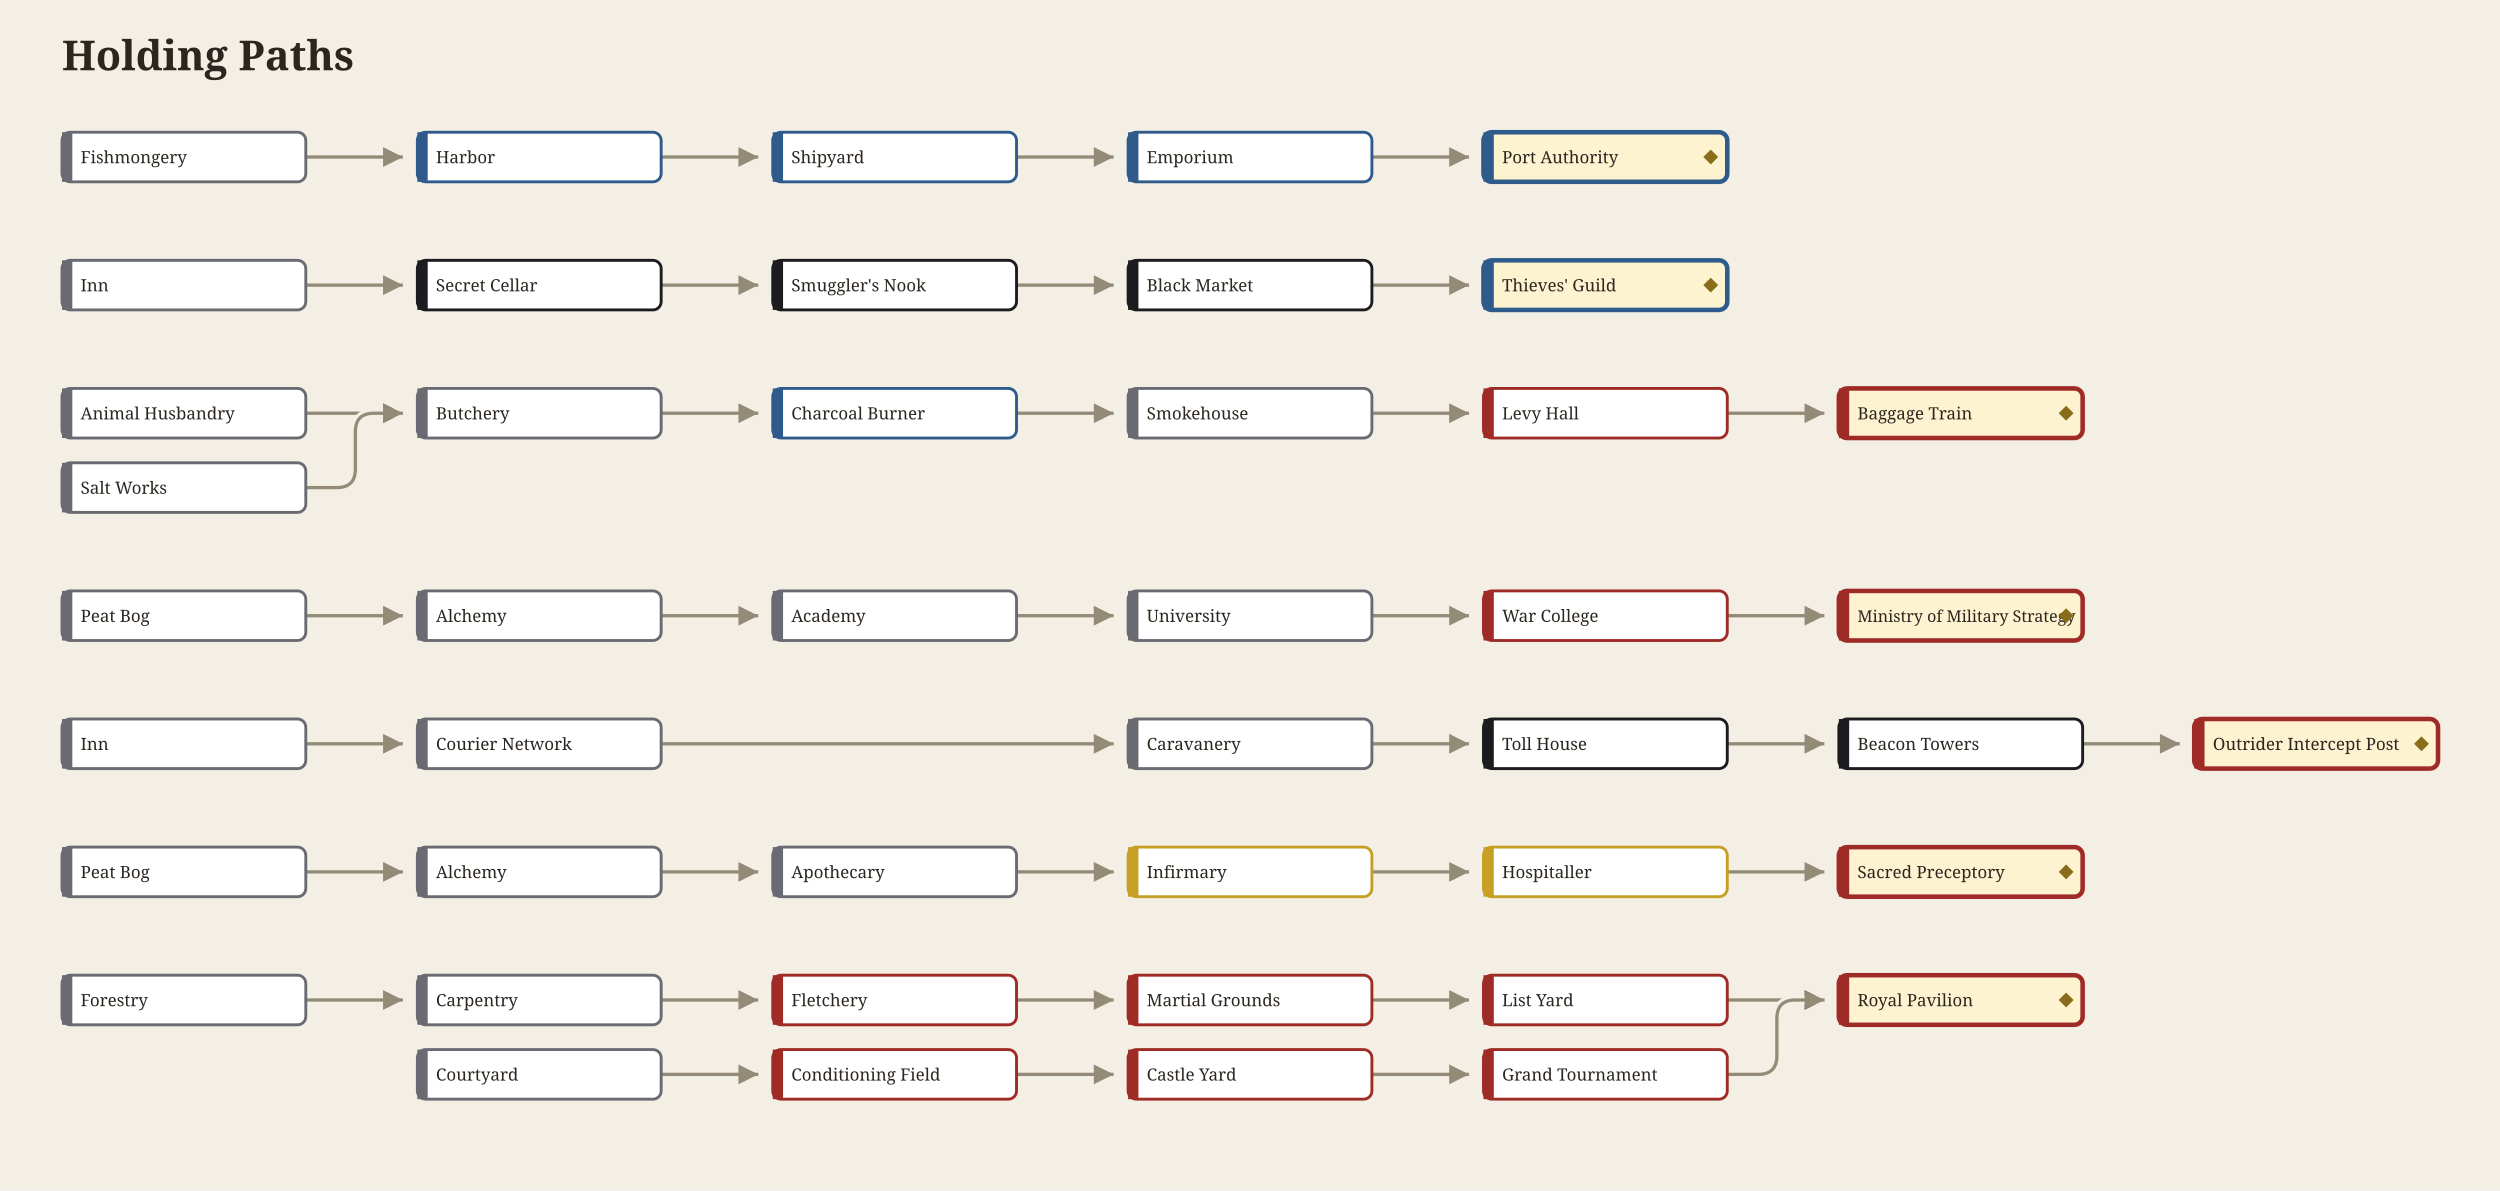
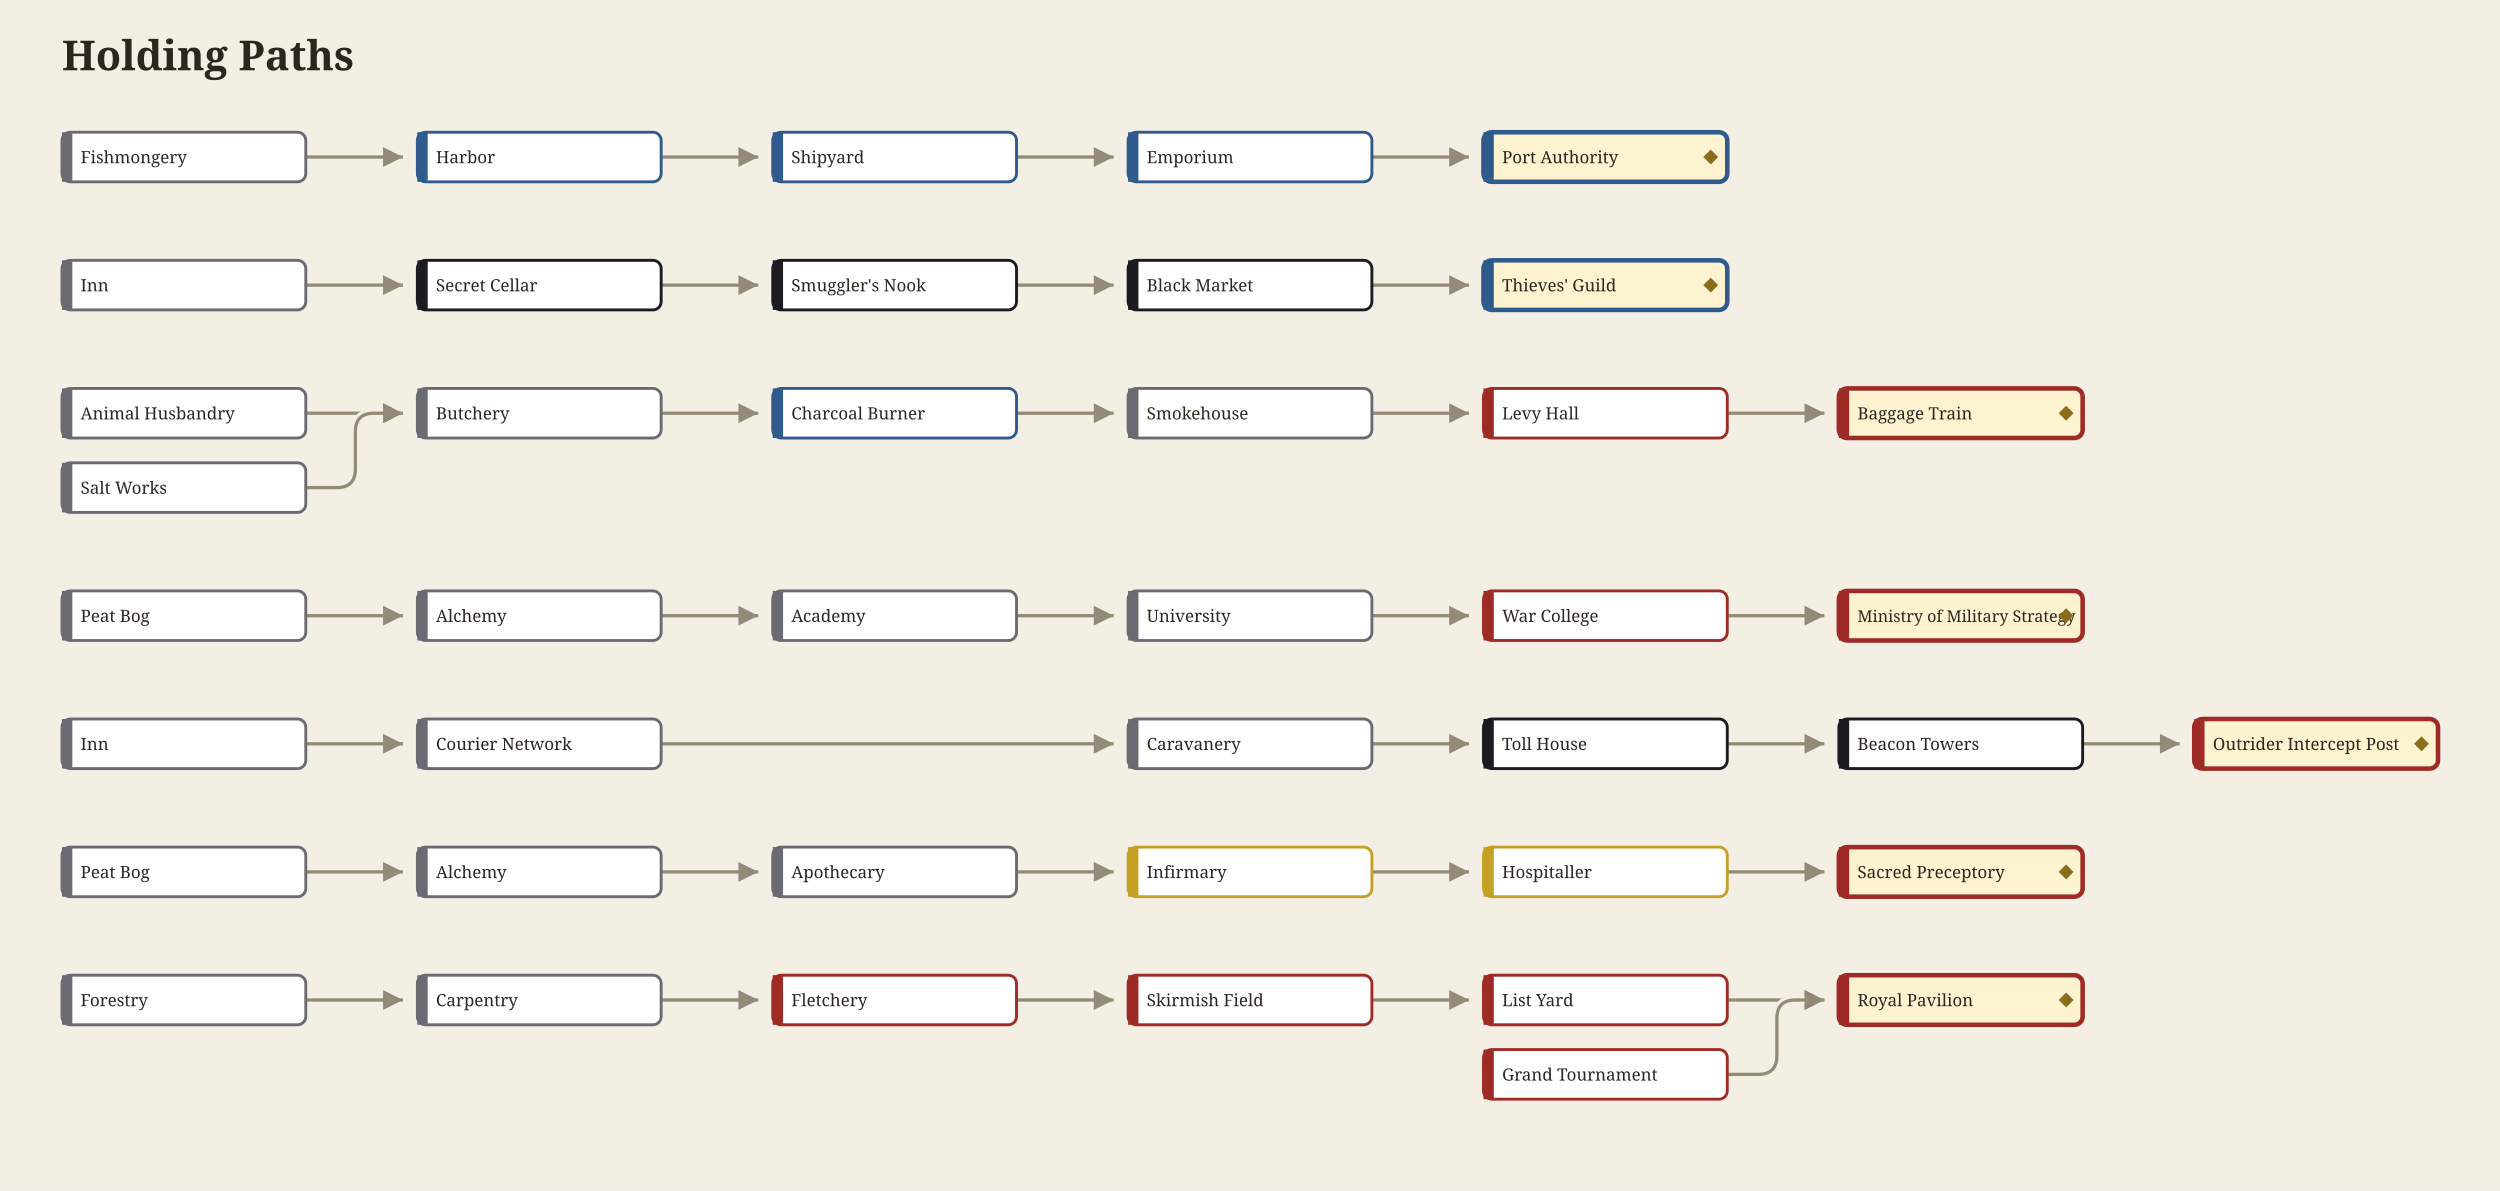
<svg xmlns="http://www.w3.org/2000/svg" width="1210" height="576" viewBox="0 0 1210 576" font-family="Georgia, serif">
  <rect width="1210" height="576" fill="#f4efe4" />
  <defs>
    <marker id="arw-2E5A8C" markerWidth="7" markerHeight="7" refX="6" refY="3" orient="auto">
      <path d="M0,0 L6,3 L0,6 Z" fill="#2E5A8C" />
    </marker>
    <marker id="arw-9E2B25" markerWidth="7" markerHeight="7" refX="6" refY="3" orient="auto">
      <path d="M0,0 L6,3 L0,6 Z" fill="#9E2B25" />
    </marker>
    <marker id="arw-1c9c8c" markerWidth="7" markerHeight="7" refX="6" refY="3" orient="auto">
      <path d="M0,0 L6,3 L0,6 Z" fill="#1c9c8c" />
    </marker>
    <marker id="arw-C6A024" markerWidth="7" markerHeight="7" refX="6" refY="3" orient="auto">
      <path d="M0,0 L6,3 L0,6 Z" fill="#C6A024" />
    </marker>
    <marker id="arw-6A3D8F" markerWidth="7" markerHeight="7" refX="6" refY="3" orient="auto">
      <path d="M0,0 L6,3 L0,6 Z" fill="#6A3D8F" />
    </marker>
    <marker id="arw-CC6A1A" markerWidth="7" markerHeight="7" refX="6" refY="3" orient="auto">
      <path d="M0,0 L6,3 L0,6 Z" fill="#CC6A1A" />
    </marker>
    <marker id="arw-3a7d3a" markerWidth="7" markerHeight="7" refX="6" refY="3" orient="auto">
      <path d="M0,0 L6,3 L0,6 Z" fill="#3a7d3a" />
    </marker>
    <marker id="arw-b5347a" markerWidth="7" markerHeight="7" refX="6" refY="3" orient="auto">
      <path d="M0,0 L6,3 L0,6 Z" fill="#b5347a" />
    </marker>
    <marker id="arw-2b6f9e" markerWidth="7" markerHeight="7" refX="6" refY="3" orient="auto">
      <path d="M0,0 L6,3 L0,6 Z" fill="#2b6f9e" />
    </marker>
    <marker id="arw-8a6d1a" markerWidth="7" markerHeight="7" refX="6" refY="3" orient="auto">
      <path d="M0,0 L6,3 L0,6 Z" fill="#8a6d1a" />
    </marker>
    <marker id="arw-5f5647" markerWidth="7" markerHeight="7" refX="6" refY="3" orient="auto">
      <path d="M0,0 L6,3 L0,6 Z" fill="#5f5647" />
    </marker>
    <marker id="arw-7a2ea0" markerWidth="7" markerHeight="7" refX="6" refY="3" orient="auto">
      <path d="M0,0 L6,3 L0,6 Z" fill="#7a2ea0" />
    </marker>
    <marker id="arw-0f8a7e" markerWidth="7" markerHeight="7" refX="6" refY="3" orient="auto">
      <path d="M0,0 L6,3 L0,6 Z" fill="#0f8a7e" />
    </marker>
    <marker id="arw-a83232" markerWidth="7" markerHeight="7" refX="6" refY="3" orient="auto">
      <path d="M0,0 L6,3 L0,6 Z" fill="#a83232" />
    </marker>
    <marker id="arw-8f8672" markerWidth="7" markerHeight="7" refX="6" refY="3" orient="auto">
      <path d="M0,0 L6,3 L0,6 Z" fill="#8f8672" />
    </marker>
  </defs>
  <text x="30" y="34" font-size="20" font-weight="bold" fill="#2b2620">Holding Paths</text>
  <path d="M148,76 L195,76" fill="none" stroke="#f4efe4" stroke-width="4.6" opacity="1" />
  <path d="M148,76 L195,76" fill="none" stroke="#8f8672" stroke-width="1.6" opacity="0.95" marker-end="url(#arw-8f8672)" />
  <path d="M320,76 L367,76" fill="none" stroke="#f4efe4" stroke-width="4.6" opacity="1" />
  <path d="M320,76 L367,76" fill="none" stroke="#8f8672" stroke-width="1.6" opacity="0.95" marker-end="url(#arw-8f8672)" />
  <path d="M492,76 L539,76" fill="none" stroke="#f4efe4" stroke-width="4.6" opacity="1" />
  <path d="M492,76 L539,76" fill="none" stroke="#8f8672" stroke-width="1.6" opacity="0.95" marker-end="url(#arw-8f8672)" />
  <path d="M664,76 L711,76" fill="none" stroke="#f4efe4" stroke-width="4.6" opacity="1" />
  <path d="M664,76 L711,76" fill="none" stroke="#8f8672" stroke-width="1.6" opacity="0.95" marker-end="url(#arw-8f8672)" />
  <rect x="30" y="64" width="118" height="24" rx="4" fill="#ffffff" stroke="#6a6a72" stroke-width="1.4" />
  <rect x="30" y="64" width="5" height="24" fill="#6a6a72" />
  <text x="39" y="79" font-size="8.2" fill="#2b2620">Fishmongery</text>
  <rect x="202" y="64" width="118" height="24" rx="4" fill="#ffffff" stroke="#2E5A8C" stroke-width="1.4" />
  <rect x="202" y="64" width="5" height="24" fill="#2E5A8C" />
  <text x="211" y="79" font-size="8.2" fill="#2b2620">Harbor</text>
  <rect x="374" y="64" width="118" height="24" rx="4" fill="#ffffff" stroke="#2E5A8C" stroke-width="1.4" />
  <rect x="374" y="64" width="5" height="24" fill="#2E5A8C" />
  <text x="383" y="79" font-size="8.2" fill="#2b2620">Shipyard</text>
  <rect x="546" y="64" width="118" height="24" rx="4" fill="#ffffff" stroke="#2E5A8C" stroke-width="1.4" />
  <rect x="546" y="64" width="5" height="24" fill="#2E5A8C" />
  <text x="555" y="79" font-size="8.2" fill="#2b2620">Emporium</text>
  <rect x="718" y="64" width="118" height="24" rx="4" fill="#fdf3d0" stroke="#2E5A8C" stroke-width="2.2" />
  <rect x="718" y="64" width="5" height="24" fill="#2E5A8C" />
  <text x="727" y="79" font-size="8.2" fill="#2b2620">Port Authority</text>
  <polygon points="828.0,72.4 831.6,76.0 828.0,79.6 824.4,76.0" fill="#8a6d1a" />
  <path d="M148,138 L195,138" fill="none" stroke="#f4efe4" stroke-width="4.6" opacity="1" />
  <path d="M148,138 L195,138" fill="none" stroke="#8f8672" stroke-width="1.6" opacity="0.95" marker-end="url(#arw-8f8672)" />
  <path d="M320,138 L367,138" fill="none" stroke="#f4efe4" stroke-width="4.6" opacity="1" />
  <path d="M320,138 L367,138" fill="none" stroke="#8f8672" stroke-width="1.6" opacity="0.95" marker-end="url(#arw-8f8672)" />
  <path d="M492,138 L539,138" fill="none" stroke="#f4efe4" stroke-width="4.6" opacity="1" />
  <path d="M492,138 L539,138" fill="none" stroke="#8f8672" stroke-width="1.6" opacity="0.95" marker-end="url(#arw-8f8672)" />
  <path d="M664,138 L711,138" fill="none" stroke="#f4efe4" stroke-width="4.6" opacity="1" />
  <path d="M664,138 L711,138" fill="none" stroke="#8f8672" stroke-width="1.6" opacity="0.95" marker-end="url(#arw-8f8672)" />
  <rect x="30" y="126" width="118" height="24" rx="4" fill="#ffffff" stroke="#6a6a72" stroke-width="1.4" />
  <rect x="30" y="126" width="5" height="24" fill="#6a6a72" />
  <text x="39" y="141" font-size="8.2" fill="#2b2620">Inn</text>
  <rect x="202" y="126" width="118" height="24" rx="4" fill="#ffffff" stroke="#1c1c20" stroke-width="1.4" />
  <rect x="202" y="126" width="5" height="24" fill="#1c1c20" />
  <text x="211" y="141" font-size="8.2" fill="#2b2620">Secret Cellar</text>
  <rect x="374" y="126" width="118" height="24" rx="4" fill="#ffffff" stroke="#1c1c20" stroke-width="1.4" />
  <rect x="374" y="126" width="5" height="24" fill="#1c1c20" />
  <text x="383" y="141" font-size="8.2" fill="#2b2620">Smuggler's Nook</text>
  <rect x="546" y="126" width="118" height="24" rx="4" fill="#ffffff" stroke="#1c1c20" stroke-width="1.4" />
  <rect x="546" y="126" width="5" height="24" fill="#1c1c20" />
  <text x="555" y="141" font-size="8.2" fill="#2b2620">Black Market</text>
  <rect x="718" y="126" width="118" height="24" rx="4" fill="#fdf3d0" stroke="#2E5A8C" stroke-width="2.2" />
  <rect x="718" y="126" width="5" height="24" fill="#2E5A8C" />
  <text x="727" y="141" font-size="8.2" fill="#2b2620">Thieves' Guild</text>
  <polygon points="828.0,134.4 831.6,138.0 828.0,141.6 824.4,138.0" fill="#8a6d1a" />
  <path d="M148,200 L195,200" fill="none" stroke="#f4efe4" stroke-width="4.6" opacity="1" />
  <path d="M148,200 L195,200" fill="none" stroke="#8f8672" stroke-width="1.6" opacity="0.95" marker-end="url(#arw-8f8672)" />
  <path d="M148,236 L163,236 Q172,236 172,227 L172,209 Q172,200 181,200 L195,200" fill="none" stroke="#f4efe4" stroke-width="4.6" opacity="1" />
  <path d="M148,236 L163,236 Q172,236 172,227 L172,209 Q172,200 181,200 L195,200" fill="none" stroke="#8f8672" stroke-width="1.6" opacity="0.95" marker-end="url(#arw-8f8672)" />
  <path d="M320,200 L367,200" fill="none" stroke="#f4efe4" stroke-width="4.6" opacity="1" />
  <path d="M320,200 L367,200" fill="none" stroke="#8f8672" stroke-width="1.6" opacity="0.95" marker-end="url(#arw-8f8672)" />
  <path d="M492,200 L539,200" fill="none" stroke="#f4efe4" stroke-width="4.6" opacity="1" />
  <path d="M492,200 L539,200" fill="none" stroke="#8f8672" stroke-width="1.6" opacity="0.95" marker-end="url(#arw-8f8672)" />
  <path d="M664,200 L711,200" fill="none" stroke="#f4efe4" stroke-width="4.6" opacity="1" />
  <path d="M664,200 L711,200" fill="none" stroke="#8f8672" stroke-width="1.6" opacity="0.95" marker-end="url(#arw-8f8672)" />
  <path d="M836,200 L883,200" fill="none" stroke="#f4efe4" stroke-width="4.6" opacity="1" />
  <path d="M836,200 L883,200" fill="none" stroke="#8f8672" stroke-width="1.6" opacity="0.95" marker-end="url(#arw-8f8672)" />
  <rect x="30" y="188" width="118" height="24" rx="4" fill="#ffffff" stroke="#6a6a72" stroke-width="1.4" />
  <rect x="30" y="188" width="5" height="24" fill="#6a6a72" />
  <text x="39" y="203" font-size="8.2" fill="#2b2620">Animal Husbandry</text>
  <rect x="30" y="224" width="118" height="24" rx="4" fill="#ffffff" stroke="#6a6a72" stroke-width="1.4" />
  <rect x="30" y="224" width="5" height="24" fill="#6a6a72" />
  <text x="39" y="239" font-size="8.2" fill="#2b2620">Salt Works</text>
  <rect x="202" y="188" width="118" height="24" rx="4" fill="#ffffff" stroke="#6a6a72" stroke-width="1.4" />
  <rect x="202" y="188" width="5" height="24" fill="#6a6a72" />
  <text x="211" y="203" font-size="8.2" fill="#2b2620">Butchery</text>
  <rect x="374" y="188" width="118" height="24" rx="4" fill="#ffffff" stroke="#2E5A8C" stroke-width="1.4" />
  <rect x="374" y="188" width="5" height="24" fill="#2E5A8C" />
  <text x="383" y="203" font-size="8.2" fill="#2b2620">Charcoal Burner</text>
  <rect x="546" y="188" width="118" height="24" rx="4" fill="#ffffff" stroke="#6a6a72" stroke-width="1.4" />
  <rect x="546" y="188" width="5" height="24" fill="#6a6a72" />
  <text x="555" y="203" font-size="8.2" fill="#2b2620">Smokehouse</text>
  <rect x="718" y="188" width="118" height="24" rx="4" fill="#ffffff" stroke="#9E2B25" stroke-width="1.4" />
  <rect x="718" y="188" width="5" height="24" fill="#9E2B25" />
  <text x="727" y="203" font-size="8.2" fill="#2b2620">Levy Hall</text>
  <rect x="890" y="188" width="118" height="24" rx="4" fill="#fdf3d0" stroke="#9E2B25" stroke-width="2.2" />
  <rect x="890" y="188" width="5" height="24" fill="#9E2B25" />
  <text x="899" y="203" font-size="8.2" fill="#2b2620">Baggage Train</text>
  <polygon points="1000.0,196.4 1003.6,200.0 1000.0,203.6 996.4,200.0" fill="#8a6d1a" />
  <path d="M148,298 L195,298" fill="none" stroke="#f4efe4" stroke-width="4.6" opacity="1" />
  <path d="M148,298 L195,298" fill="none" stroke="#8f8672" stroke-width="1.6" opacity="0.95" marker-end="url(#arw-8f8672)" />
  <path d="M320,298 L367,298" fill="none" stroke="#f4efe4" stroke-width="4.6" opacity="1" />
  <path d="M320,298 L367,298" fill="none" stroke="#8f8672" stroke-width="1.6" opacity="0.95" marker-end="url(#arw-8f8672)" />
  <path d="M492,298 L539,298" fill="none" stroke="#f4efe4" stroke-width="4.6" opacity="1" />
  <path d="M492,298 L539,298" fill="none" stroke="#8f8672" stroke-width="1.6" opacity="0.95" marker-end="url(#arw-8f8672)" />
  <path d="M664,298 L711,298" fill="none" stroke="#f4efe4" stroke-width="4.6" opacity="1" />
  <path d="M664,298 L711,298" fill="none" stroke="#8f8672" stroke-width="1.6" opacity="0.95" marker-end="url(#arw-8f8672)" />
  <path d="M836,298 L883,298" fill="none" stroke="#f4efe4" stroke-width="4.6" opacity="1" />
  <path d="M836,298 L883,298" fill="none" stroke="#8f8672" stroke-width="1.6" opacity="0.95" marker-end="url(#arw-8f8672)" />
  <rect x="30" y="286" width="118" height="24" rx="4" fill="#ffffff" stroke="#6a6a72" stroke-width="1.4" />
  <rect x="30" y="286" width="5" height="24" fill="#6a6a72" />
  <text x="39" y="301" font-size="8.2" fill="#2b2620">Peat Bog</text>
  <rect x="202" y="286" width="118" height="24" rx="4" fill="#ffffff" stroke="#6a6a72" stroke-width="1.4" />
  <rect x="202" y="286" width="5" height="24" fill="#6a6a72" />
  <text x="211" y="301" font-size="8.2" fill="#2b2620">Alchemy</text>
  <rect x="374" y="286" width="118" height="24" rx="4" fill="#ffffff" stroke="#6a6a72" stroke-width="1.4" />
  <rect x="374" y="286" width="5" height="24" fill="#6a6a72" />
  <text x="383" y="301" font-size="8.2" fill="#2b2620">Academy</text>
  <rect x="546" y="286" width="118" height="24" rx="4" fill="#ffffff" stroke="#6a6a72" stroke-width="1.4" />
  <rect x="546" y="286" width="5" height="24" fill="#6a6a72" />
  <text x="555" y="301" font-size="8.2" fill="#2b2620">University</text>
  <rect x="718" y="286" width="118" height="24" rx="4" fill="#ffffff" stroke="#9E2B25" stroke-width="1.4" />
  <rect x="718" y="286" width="5" height="24" fill="#9E2B25" />
  <text x="727" y="301" font-size="8.2" fill="#2b2620">War College</text>
  <rect x="890" y="286" width="118" height="24" rx="4" fill="#fdf3d0" stroke="#9E2B25" stroke-width="2.2" />
  <rect x="890" y="286" width="5" height="24" fill="#9E2B25" />
  <text x="899" y="301" font-size="7.8" fill="#2b2620">Ministry of Military Strategy</text>
  <polygon points="1000.0,294.4 1003.6,298.0 1000.0,301.6 996.4,298.0" fill="#8a6d1a" />
  <path d="M148,360 L195,360" fill="none" stroke="#f4efe4" stroke-width="4.6" opacity="1" />
  <path d="M148,360 L195,360" fill="none" stroke="#8f8672" stroke-width="1.6" opacity="0.95" marker-end="url(#arw-8f8672)" />
  <path d="M320,360 L539,360" fill="none" stroke="#f4efe4" stroke-width="4.6" opacity="1" />
  <path d="M320,360 L539,360" fill="none" stroke="#8f8672" stroke-width="1.6" opacity="0.95" marker-end="url(#arw-8f8672)" />
  <path d="M664,360 L711,360" fill="none" stroke="#f4efe4" stroke-width="4.6" opacity="1" />
  <path d="M664,360 L711,360" fill="none" stroke="#8f8672" stroke-width="1.6" opacity="0.95" marker-end="url(#arw-8f8672)" />
  <path d="M836,360 L883,360" fill="none" stroke="#f4efe4" stroke-width="4.6" opacity="1" />
  <path d="M836,360 L883,360" fill="none" stroke="#8f8672" stroke-width="1.6" opacity="0.95" marker-end="url(#arw-8f8672)" />
  <path d="M1008,360 L1055,360" fill="none" stroke="#f4efe4" stroke-width="4.6" opacity="1" />
  <path d="M1008,360 L1055,360" fill="none" stroke="#8f8672" stroke-width="1.6" opacity="0.95" marker-end="url(#arw-8f8672)" />
  <rect x="30" y="348" width="118" height="24" rx="4" fill="#ffffff" stroke="#6a6a72" stroke-width="1.4" />
  <rect x="30" y="348" width="5" height="24" fill="#6a6a72" />
  <text x="39" y="363" font-size="8.2" fill="#2b2620">Inn</text>
  <rect x="202" y="348" width="118" height="24" rx="4" fill="#ffffff" stroke="#6a6a72" stroke-width="1.4" />
  <rect x="202" y="348" width="5" height="24" fill="#6a6a72" />
  <text x="211" y="363" font-size="8.2" fill="#2b2620">Courier Network</text>
  <rect x="546" y="348" width="118" height="24" rx="4" fill="#ffffff" stroke="#6a6a72" stroke-width="1.4" />
  <rect x="546" y="348" width="5" height="24" fill="#6a6a72" />
  <text x="555" y="363" font-size="8.2" fill="#2b2620">Caravanery</text>
  <rect x="718" y="348" width="118" height="24" rx="4" fill="#ffffff" stroke="#1c1c20" stroke-width="1.4" />
  <rect x="718" y="348" width="5" height="24" fill="#1c1c20" />
  <text x="727" y="363" font-size="8.2" fill="#2b2620">Toll House</text>
  <rect x="890" y="348" width="118" height="24" rx="4" fill="#ffffff" stroke="#1c1c20" stroke-width="1.4" />
  <rect x="890" y="348" width="5" height="24" fill="#1c1c20" />
  <text x="899" y="363" font-size="8.2" fill="#2b2620">Beacon Towers</text>
  <rect x="1062" y="348" width="118" height="24" rx="4" fill="#fdf3d0" stroke="#9E2B25" stroke-width="2.2" />
  <rect x="1062" y="348" width="5" height="24" fill="#9E2B25" />
  <text x="1071" y="363" font-size="8.2" fill="#2b2620">Outrider Intercept Post</text>
  <polygon points="1172.0,356.4 1175.6,360.0 1172.0,363.6 1168.4,360.0" fill="#8a6d1a" />
  <path d="M148,422 L195,422" fill="none" stroke="#f4efe4" stroke-width="4.6" opacity="1" />
  <path d="M148,422 L195,422" fill="none" stroke="#8f8672" stroke-width="1.6" opacity="0.95" marker-end="url(#arw-8f8672)" />
  <path d="M320,422 L367,422" fill="none" stroke="#f4efe4" stroke-width="4.6" opacity="1" />
  <path d="M320,422 L367,422" fill="none" stroke="#8f8672" stroke-width="1.6" opacity="0.95" marker-end="url(#arw-8f8672)" />
  <path d="M492,422 L539,422" fill="none" stroke="#f4efe4" stroke-width="4.6" opacity="1" />
  <path d="M492,422 L539,422" fill="none" stroke="#8f8672" stroke-width="1.6" opacity="0.95" marker-end="url(#arw-8f8672)" />
  <path d="M664,422 L711,422" fill="none" stroke="#f4efe4" stroke-width="4.6" opacity="1" />
  <path d="M664,422 L711,422" fill="none" stroke="#8f8672" stroke-width="1.6" opacity="0.95" marker-end="url(#arw-8f8672)" />
  <path d="M836,422 L883,422" fill="none" stroke="#f4efe4" stroke-width="4.6" opacity="1" />
  <path d="M836,422 L883,422" fill="none" stroke="#8f8672" stroke-width="1.6" opacity="0.95" marker-end="url(#arw-8f8672)" />
  <rect x="30" y="410" width="118" height="24" rx="4" fill="#ffffff" stroke="#6a6a72" stroke-width="1.4" />
  <rect x="30" y="410" width="5" height="24" fill="#6a6a72" />
  <text x="39" y="425" font-size="8.2" fill="#2b2620">Peat Bog</text>
  <rect x="202" y="410" width="118" height="24" rx="4" fill="#ffffff" stroke="#6a6a72" stroke-width="1.4" />
  <rect x="202" y="410" width="5" height="24" fill="#6a6a72" />
  <text x="211" y="425" font-size="8.2" fill="#2b2620">Alchemy</text>
  <rect x="374" y="410" width="118" height="24" rx="4" fill="#ffffff" stroke="#6a6a72" stroke-width="1.4" />
  <rect x="374" y="410" width="5" height="24" fill="#6a6a72" />
  <text x="383" y="425" font-size="8.2" fill="#2b2620">Apothecary</text>
  <rect x="546" y="410" width="118" height="24" rx="4" fill="#ffffff" stroke="#C6A024" stroke-width="1.4" />
  <rect x="546" y="410" width="5" height="24" fill="#C6A024" />
  <text x="555" y="425" font-size="8.2" fill="#2b2620">Infirmary</text>
  <rect x="718" y="410" width="118" height="24" rx="4" fill="#ffffff" stroke="#C6A024" stroke-width="1.4" />
  <rect x="718" y="410" width="5" height="24" fill="#C6A024" />
  <text x="727" y="425" font-size="8.2" fill="#2b2620">Hospitaller</text>
  <rect x="890" y="410" width="118" height="24" rx="4" fill="#fdf3d0" stroke="#9E2B25" stroke-width="2.2" />
  <rect x="890" y="410" width="5" height="24" fill="#9E2B25" />
  <text x="899" y="425" font-size="8.2" fill="#2b2620">Sacred Preceptory</text>
  <polygon points="1000.0,418.4 1003.6,422.0 1000.0,425.6 996.4,422.0" fill="#8a6d1a" />
  <path d="M148,484 L195,484" fill="none" stroke="#f4efe4" stroke-width="4.6" opacity="1" />
  <path d="M148,484 L195,484" fill="none" stroke="#8f8672" stroke-width="1.6" opacity="0.95" marker-end="url(#arw-8f8672)" />
  <path d="M320,484 L367,484" fill="none" stroke="#f4efe4" stroke-width="4.6" opacity="1" />
  <path d="M320,484 L367,484" fill="none" stroke="#8f8672" stroke-width="1.6" opacity="0.95" marker-end="url(#arw-8f8672)" />
-   <path d="M320,520 L367,520" fill="none" stroke="#f4efe4" stroke-width="4.6" opacity="1" />
-   <path d="M320,520 L367,520" fill="none" stroke="#8f8672" stroke-width="1.6" opacity="0.95" marker-end="url(#arw-8f8672)" />
  <path d="M492,484 L539,484" fill="none" stroke="#f4efe4" stroke-width="4.6" opacity="1" />
  <path d="M492,484 L539,484" fill="none" stroke="#8f8672" stroke-width="1.6" opacity="0.95" marker-end="url(#arw-8f8672)" />
-   <path d="M492,520 L539,520" fill="none" stroke="#f4efe4" stroke-width="4.6" opacity="1" />
-   <path d="M492,520 L539,520" fill="none" stroke="#8f8672" stroke-width="1.6" opacity="0.95" marker-end="url(#arw-8f8672)" />
  <path d="M664,484 L711,484" fill="none" stroke="#f4efe4" stroke-width="4.6" opacity="1" />
  <path d="M664,484 L711,484" fill="none" stroke="#8f8672" stroke-width="1.6" opacity="0.95" marker-end="url(#arw-8f8672)" />
-   <path d="M664,520 L711,520" fill="none" stroke="#f4efe4" stroke-width="4.6" opacity="1" />
-   <path d="M664,520 L711,520" fill="none" stroke="#8f8672" stroke-width="1.6" opacity="0.95" marker-end="url(#arw-8f8672)" />
  <path d="M836,484 L883,484" fill="none" stroke="#f4efe4" stroke-width="4.6" opacity="1" />
  <path d="M836,484 L883,484" fill="none" stroke="#8f8672" stroke-width="1.6" opacity="0.95" marker-end="url(#arw-8f8672)" />
  <path d="M836,520 L851,520 Q860,520 860,511 L860,493 Q860,484 869,484 L883,484" fill="none" stroke="#f4efe4" stroke-width="4.6" opacity="1" />
  <path d="M836,520 L851,520 Q860,520 860,511 L860,493 Q860,484 869,484 L883,484" fill="none" stroke="#8f8672" stroke-width="1.6" opacity="0.95" marker-end="url(#arw-8f8672)" />
  <rect x="30" y="472" width="118" height="24" rx="4" fill="#ffffff" stroke="#6a6a72" stroke-width="1.4" />
  <rect x="30" y="472" width="5" height="24" fill="#6a6a72" />
  <text x="39" y="487" font-size="8.2" fill="#2b2620">Forestry</text>
  <rect x="202" y="472" width="118" height="24" rx="4" fill="#ffffff" stroke="#6a6a72" stroke-width="1.4" />
  <rect x="202" y="472" width="5" height="24" fill="#6a6a72" />
  <text x="211" y="487" font-size="8.2" fill="#2b2620">Carpentry</text>
-   <rect x="202" y="508" width="118" height="24" rx="4" fill="#ffffff" stroke="#6a6a72" stroke-width="1.4" />
-   <rect x="202" y="508" width="5" height="24" fill="#6a6a72" />
-   <text x="211" y="523" font-size="8.2" fill="#2b2620">Courtyard</text>
  <rect x="374" y="472" width="118" height="24" rx="4" fill="#ffffff" stroke="#9E2B25" stroke-width="1.4" />
  <rect x="374" y="472" width="5" height="24" fill="#9E2B25" />
  <text x="383" y="487" font-size="8.2" fill="#2b2620">Fletchery</text>
-   <rect x="374" y="508" width="118" height="24" rx="4" fill="#ffffff" stroke="#9E2B25" stroke-width="1.4" />
-   <rect x="374" y="508" width="5" height="24" fill="#9E2B25" />
-   <text x="383" y="523" font-size="8.2" fill="#2b2620">Conditioning Field</text>
  <rect x="546" y="472" width="118" height="24" rx="4" fill="#ffffff" stroke="#9E2B25" stroke-width="1.4" />
  <rect x="546" y="472" width="5" height="24" fill="#9E2B25" />
-   <text x="555" y="487" font-size="8.2" fill="#2b2620">Martial Grounds</text>
-   <rect x="546" y="508" width="118" height="24" rx="4" fill="#ffffff" stroke="#9E2B25" stroke-width="1.4" />
-   <rect x="546" y="508" width="5" height="24" fill="#9E2B25" />
-   <text x="555" y="523" font-size="8.2" fill="#2b2620">Castle Yard</text>
+   <text x="555" y="487" font-size="8.2" fill="#2b2620">Skirmish Field</text>
  <rect x="718" y="472" width="118" height="24" rx="4" fill="#ffffff" stroke="#9E2B25" stroke-width="1.4" />
  <rect x="718" y="472" width="5" height="24" fill="#9E2B25" />
  <text x="727" y="487" font-size="8.2" fill="#2b2620">List Yard</text>
  <rect x="718" y="508" width="118" height="24" rx="4" fill="#ffffff" stroke="#9E2B25" stroke-width="1.4" />
  <rect x="718" y="508" width="5" height="24" fill="#9E2B25" />
  <text x="727" y="523" font-size="8.2" fill="#2b2620">Grand Tournament</text>
  <rect x="890" y="472" width="118" height="24" rx="4" fill="#fdf3d0" stroke="#9E2B25" stroke-width="2.2" />
  <rect x="890" y="472" width="5" height="24" fill="#9E2B25" />
  <text x="899" y="487" font-size="8.2" fill="#2b2620">Royal Pavilion</text>
  <polygon points="1000.0,480.4 1003.6,484.0 1000.0,487.6 996.4,484.0" fill="#8a6d1a" />
</svg>
